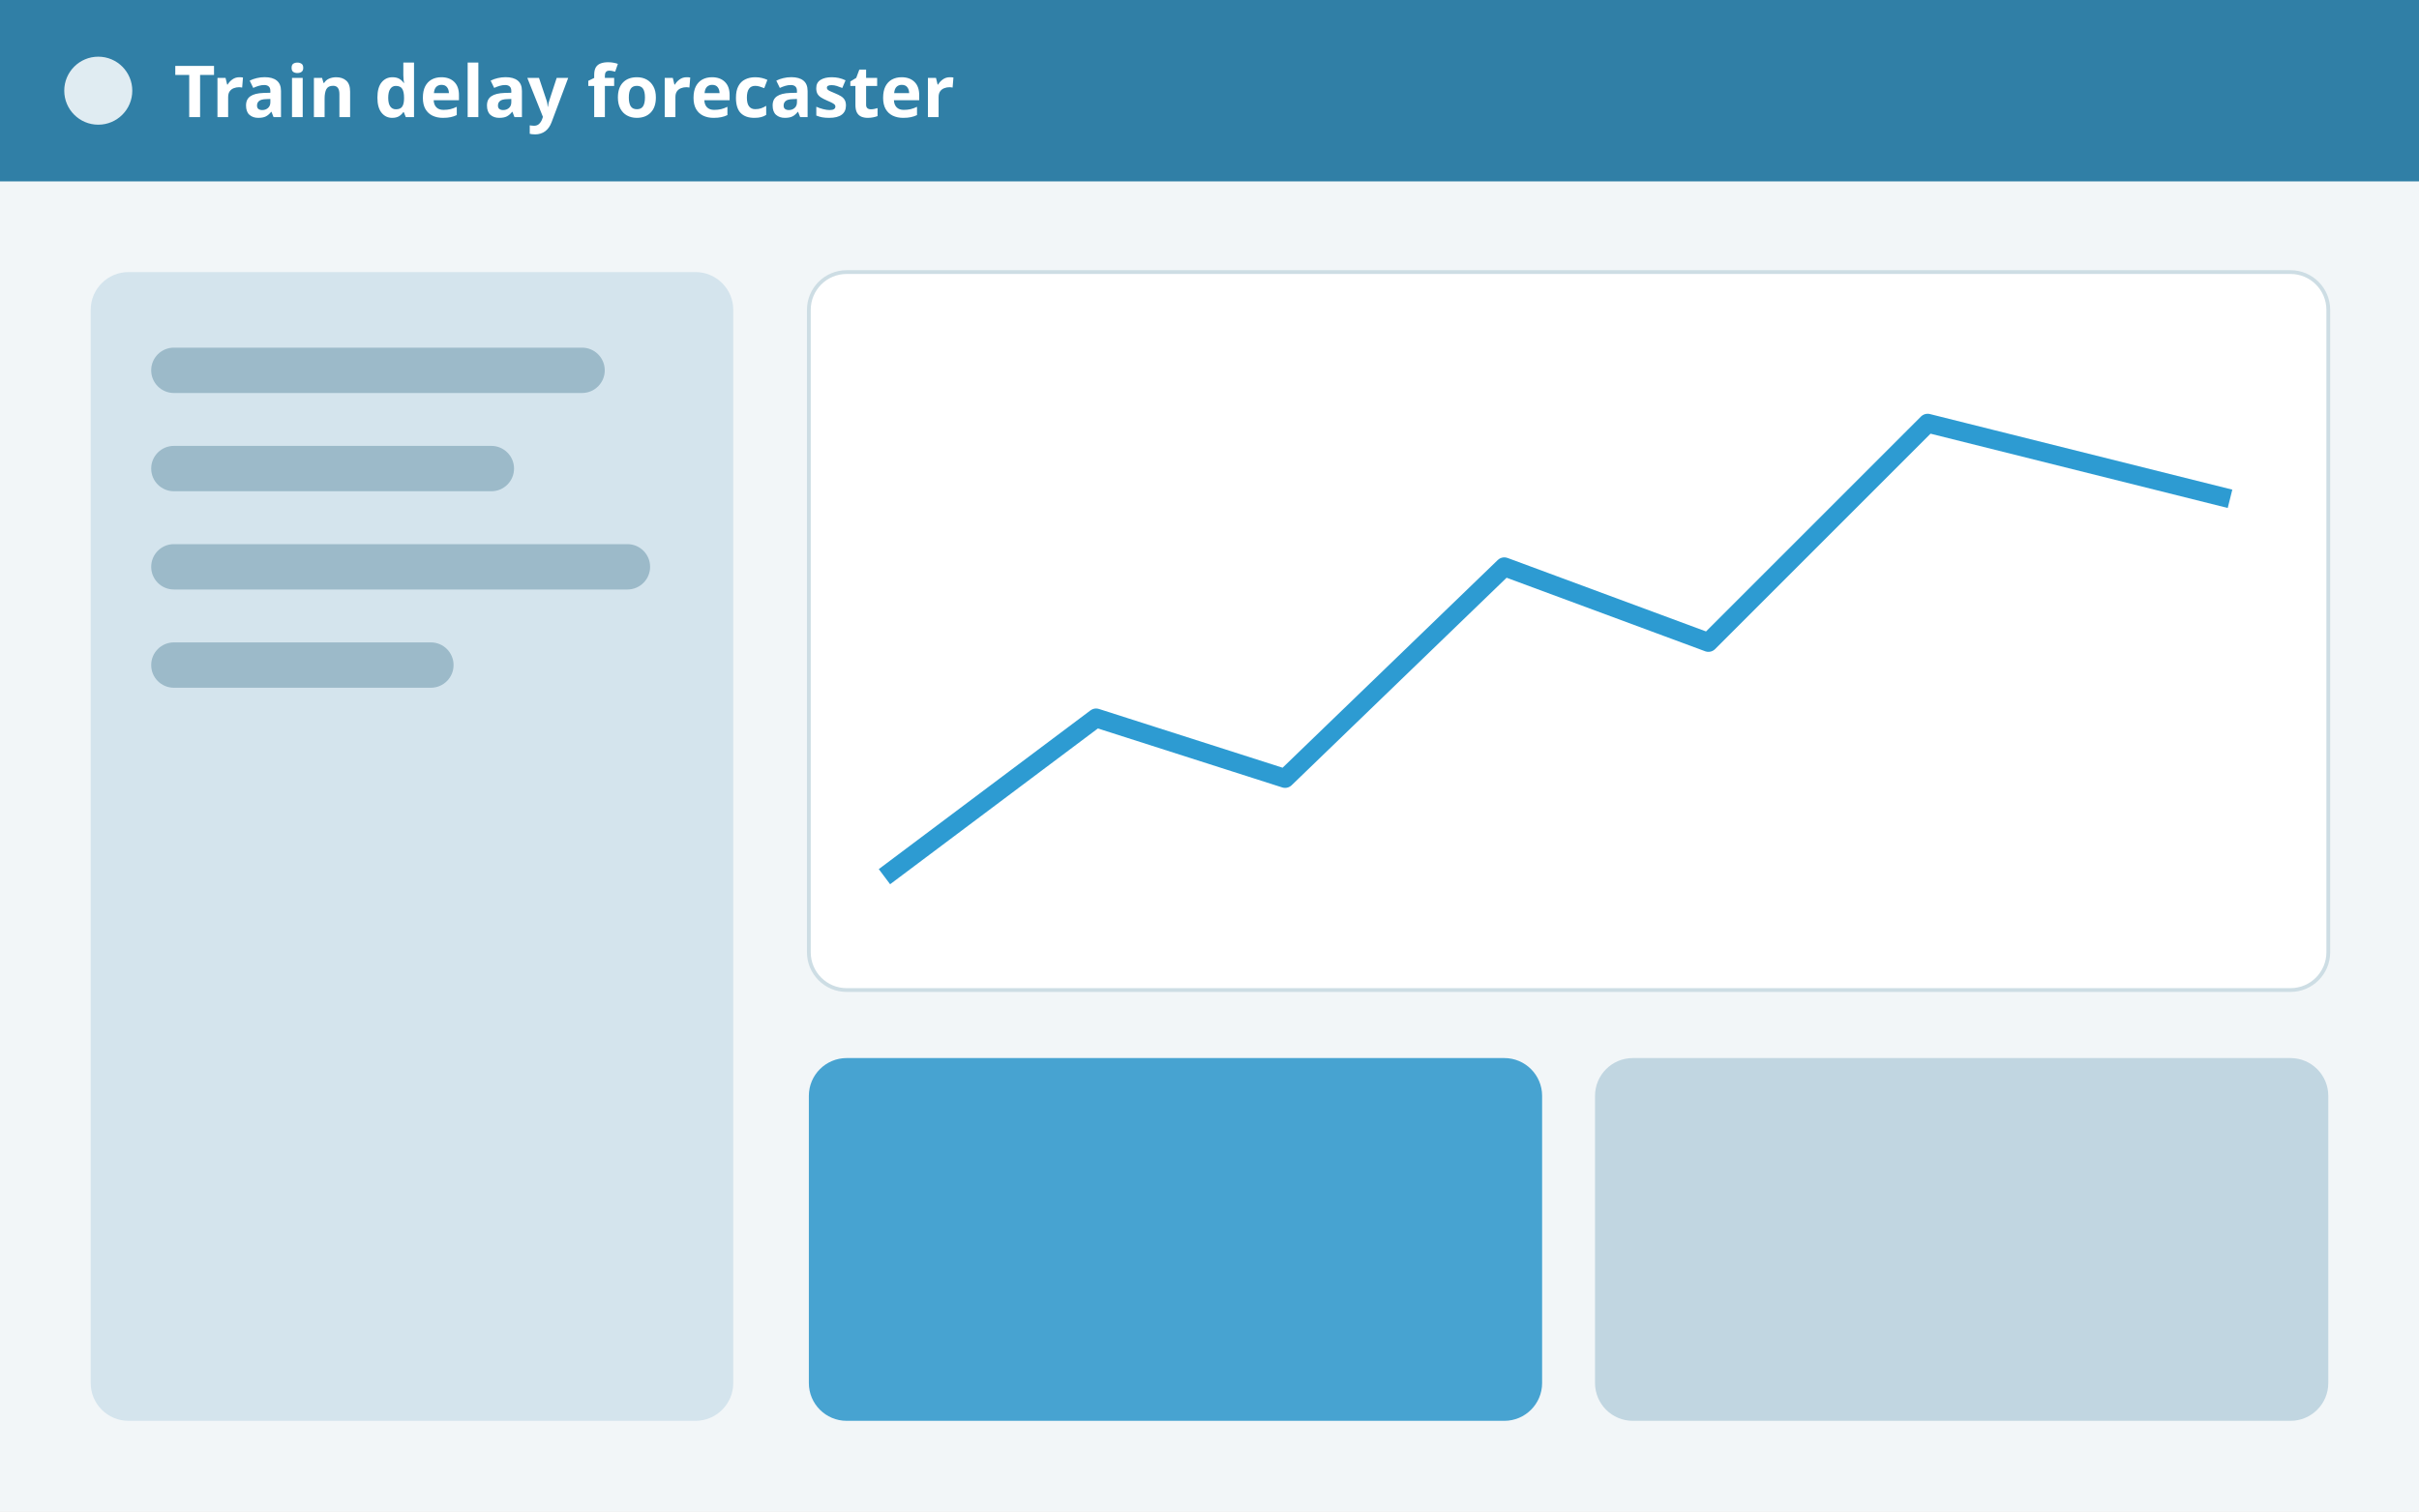
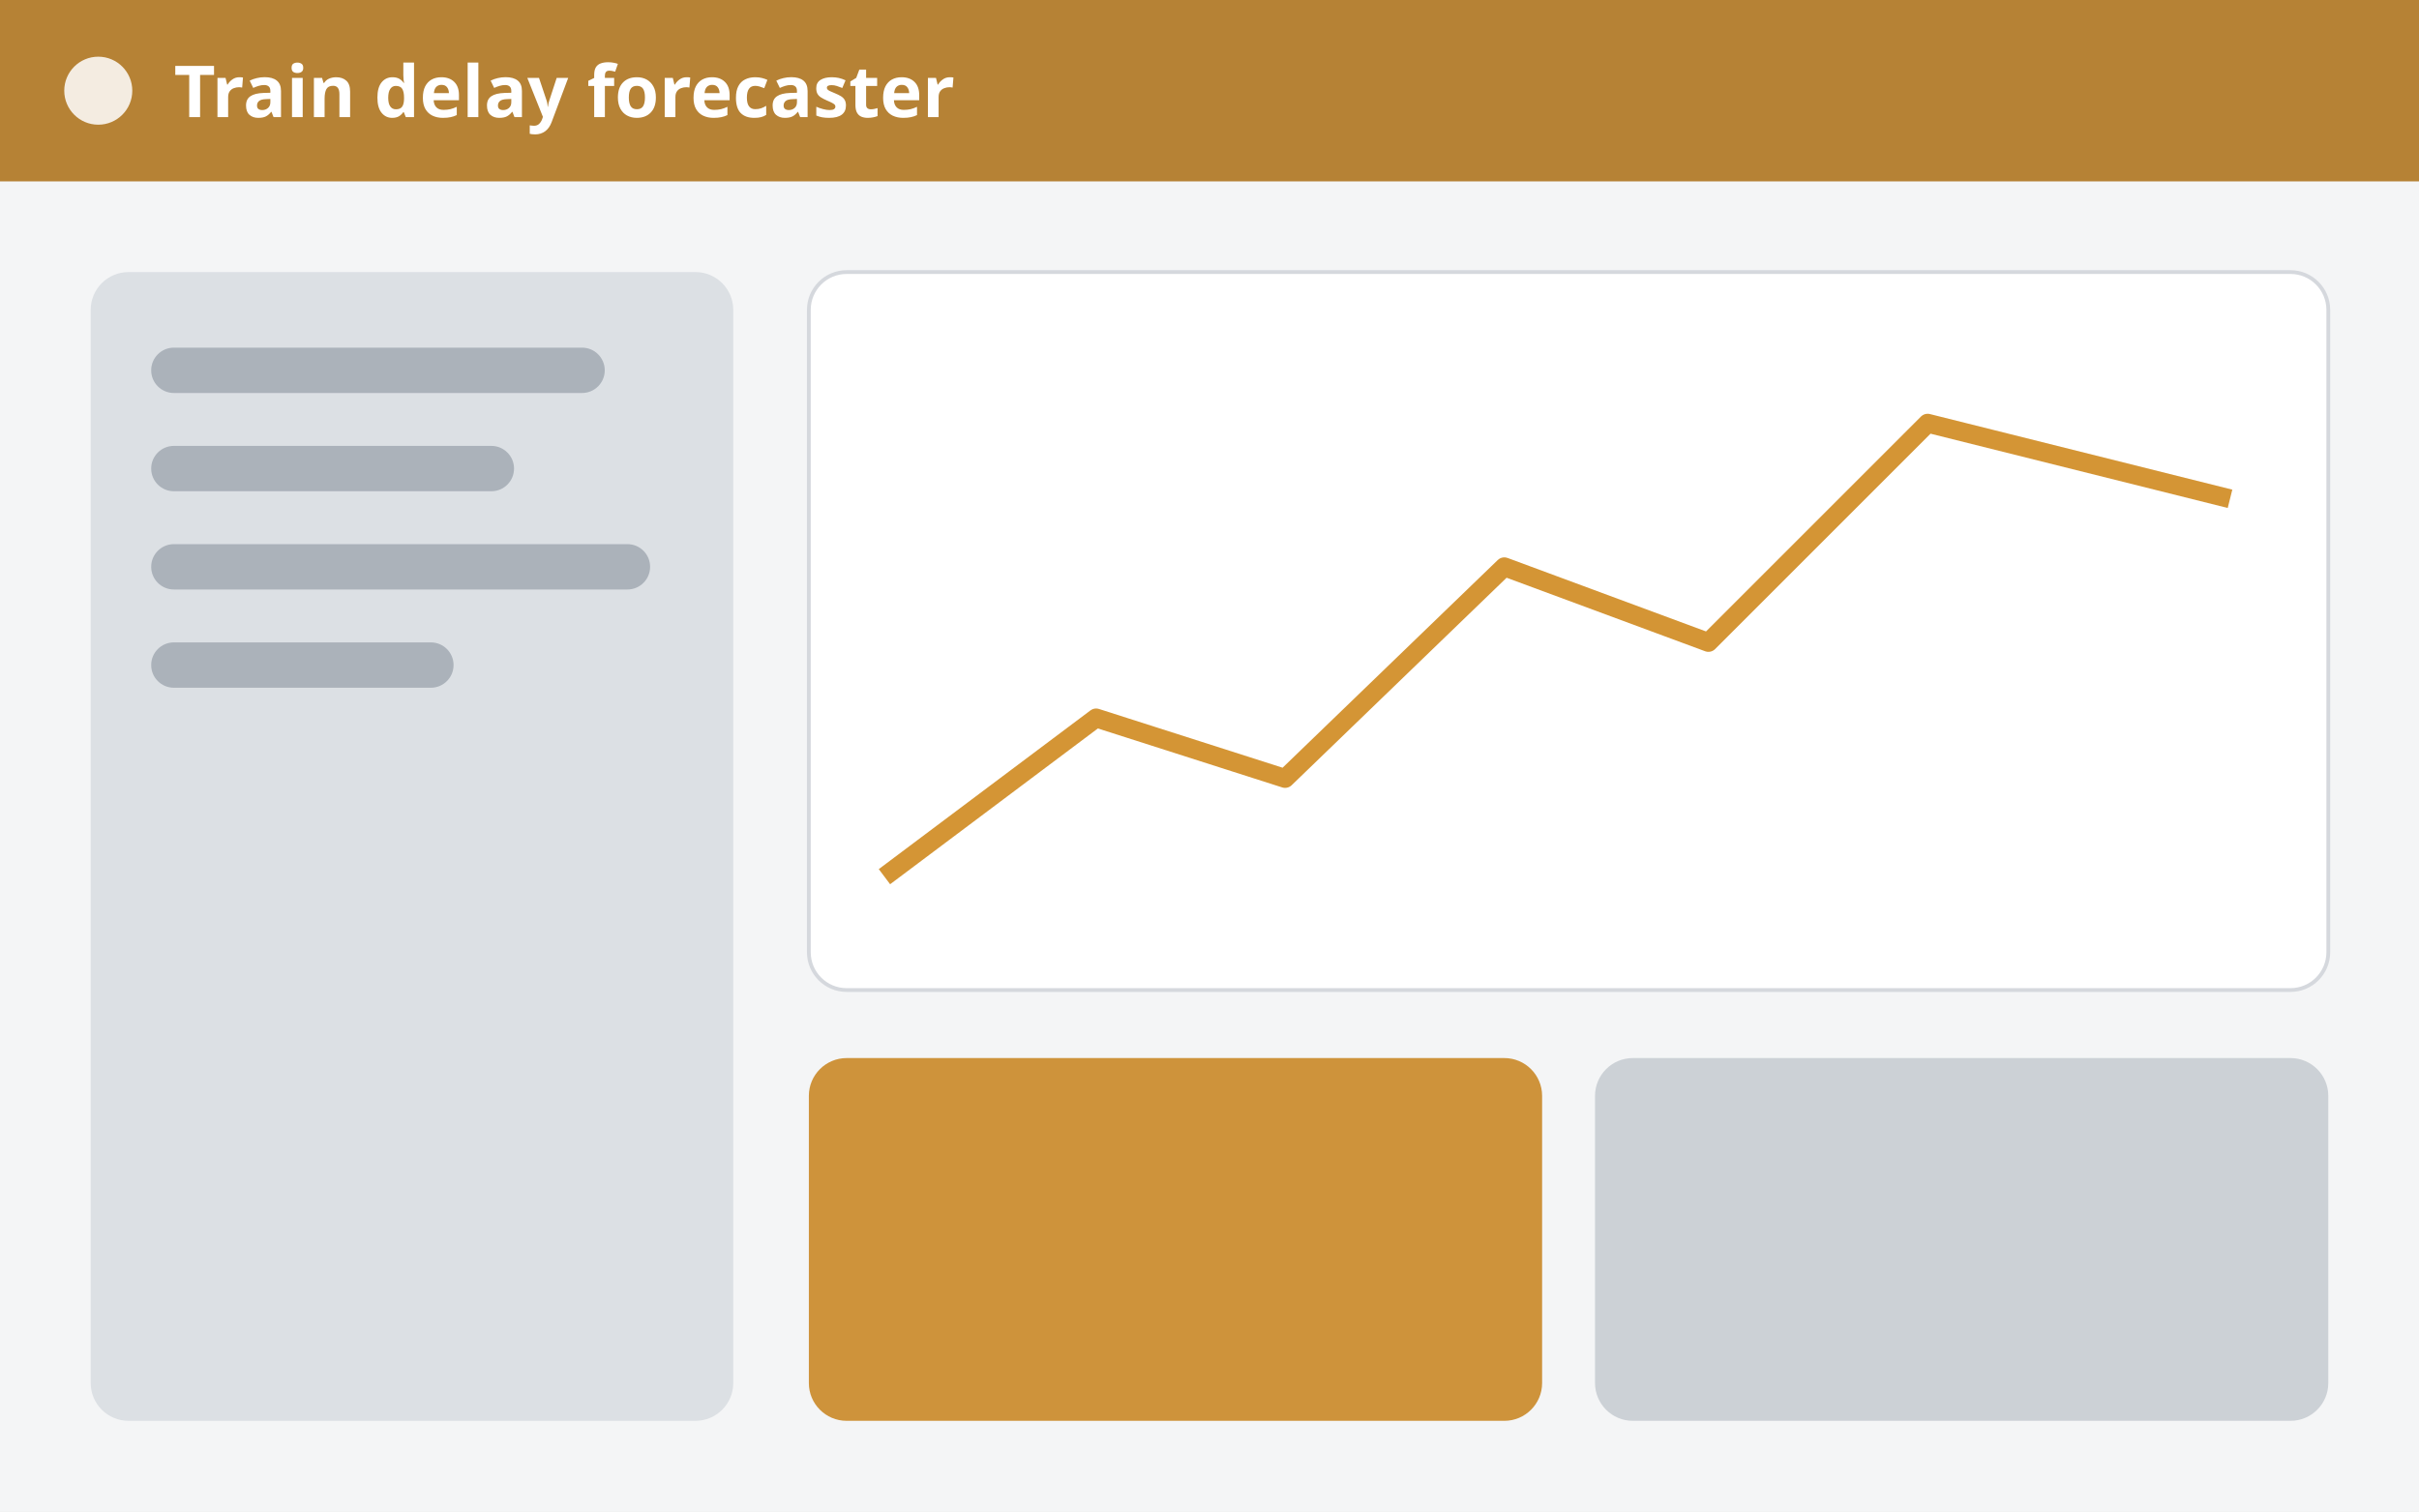
<svg xmlns="http://www.w3.org/2000/svg" width="640" height="400" viewBox="0 0 640 400">
-   <rect width="640" height="400" fill="hsl(200 30% 96%)" />
-   <rect width="640" height="48" fill="hsl(200 55% 42%)" />
+   <rect width="640" height="400" fill="hsl(212 10% 96%)" />
+   <rect width="640" height="48" fill="hsl(36 55% 46%)" />
  <circle cx="26" cy="24" r="9" fill="#fff" opacity=".85" />
  <text x="46" y="31" font-family="system-ui, sans-serif" font-size="19" font-weight="600" fill="#fff">Train delay forecaster</text>
-   <rect x="24" y="72" width="170" height="304" rx="10" fill="hsl(200 40% 88%)" />
-   <g fill="hsl(200 30% 70%)">
+   <rect x="24" y="72" width="170" height="304" rx="10" fill="hsl(212 13% 88%)" />
+   <g fill="hsl(212 10% 70%)">
    <rect x="40" y="92" width="120" height="12" rx="6" />
    <rect x="40" y="118" width="96" height="12" rx="6" />
    <rect x="40" y="144" width="132" height="12" rx="6" />
    <rect x="40" y="170" width="80" height="12" rx="6" />
  </g>
-   <rect x="214" y="72" width="402" height="190" rx="10" fill="#fff" stroke="hsl(200 30% 85%)" />
-   <polyline points="234,232 290,190 340,206 398,150 452,170 510,112 590,132" fill="none" stroke="hsl(200 65% 50%)" stroke-width="5" stroke-linejoin="round" />
-   <rect x="214" y="280" width="194" height="96" rx="10" fill="hsl(200 60% 55%)" />
-   <rect x="422" y="280" width="194" height="96" rx="10" fill="hsl(200 35% 82%)" />
+   <rect x="214" y="72" width="402" height="190" rx="10" fill="#fff" stroke="hsl(212 10% 85%)" />
+   <polyline points="234,232 290,190 340,206 398,150 452,170 510,112 590,132" fill="none" stroke="hsl(36 65% 52%)" stroke-width="5" stroke-linejoin="round" />
+   <rect x="214" y="280" width="194" height="96" rx="10" fill="hsl(36 60% 52%)" />
+   <rect x="422" y="280" width="194" height="96" rx="10" fill="hsl(212 11% 82%)" />
</svg>
